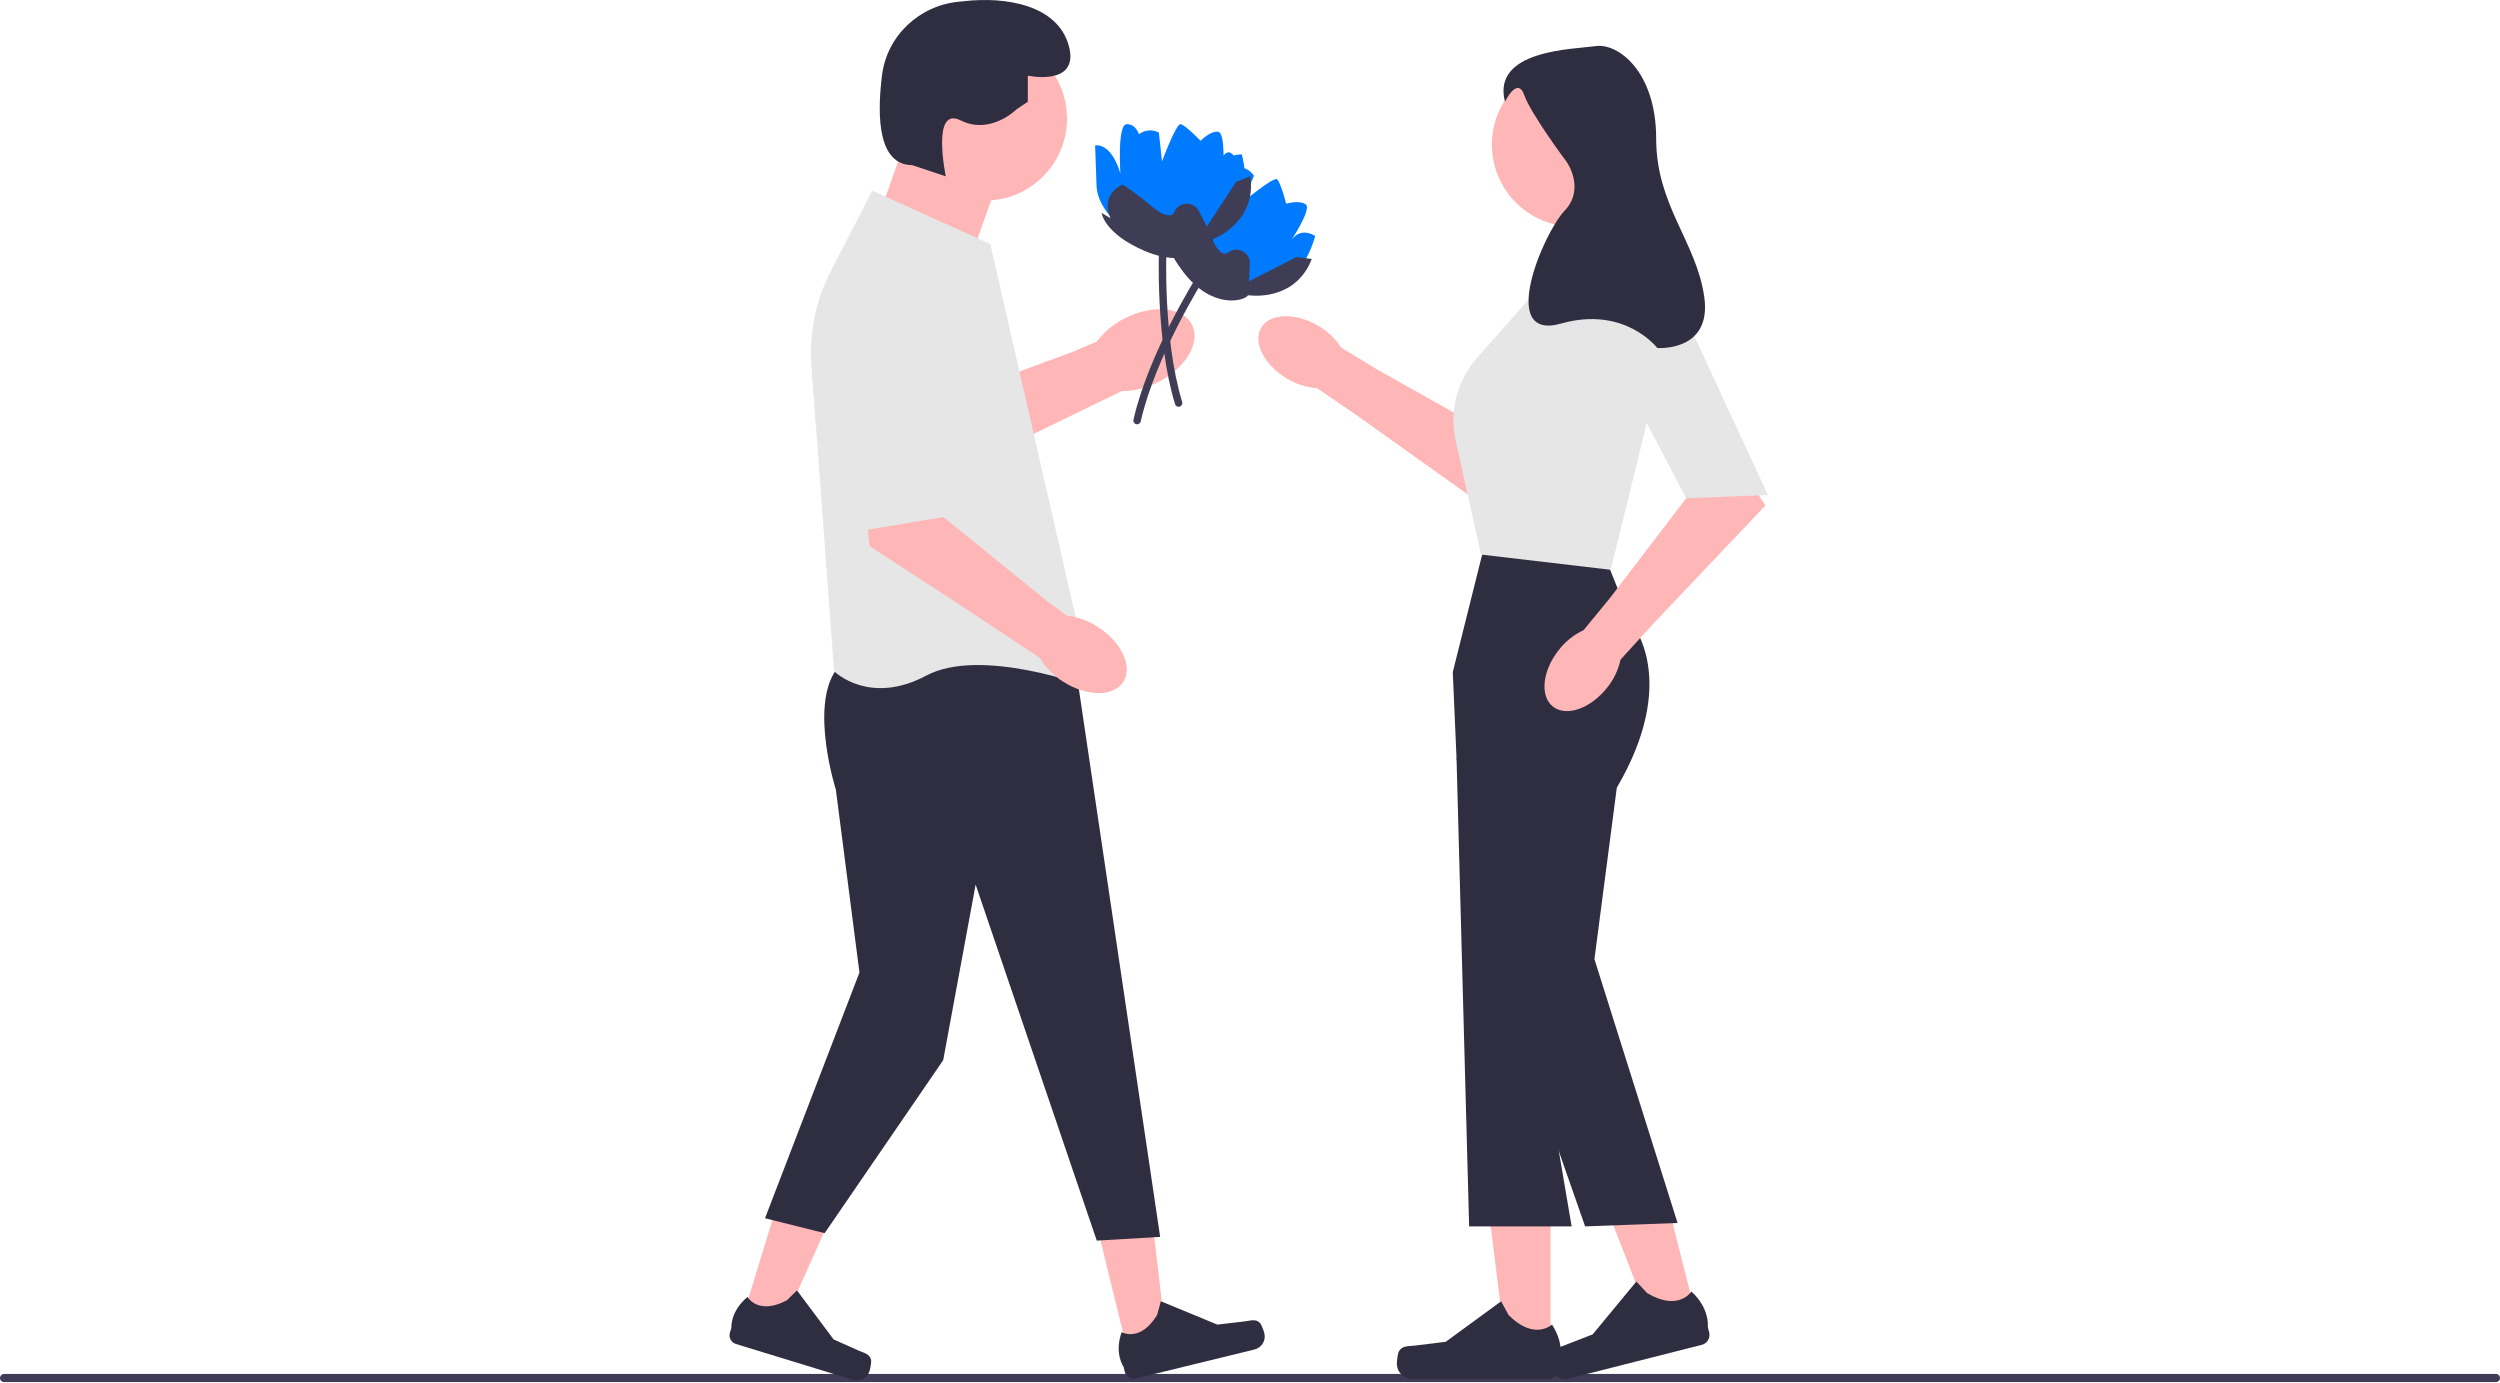
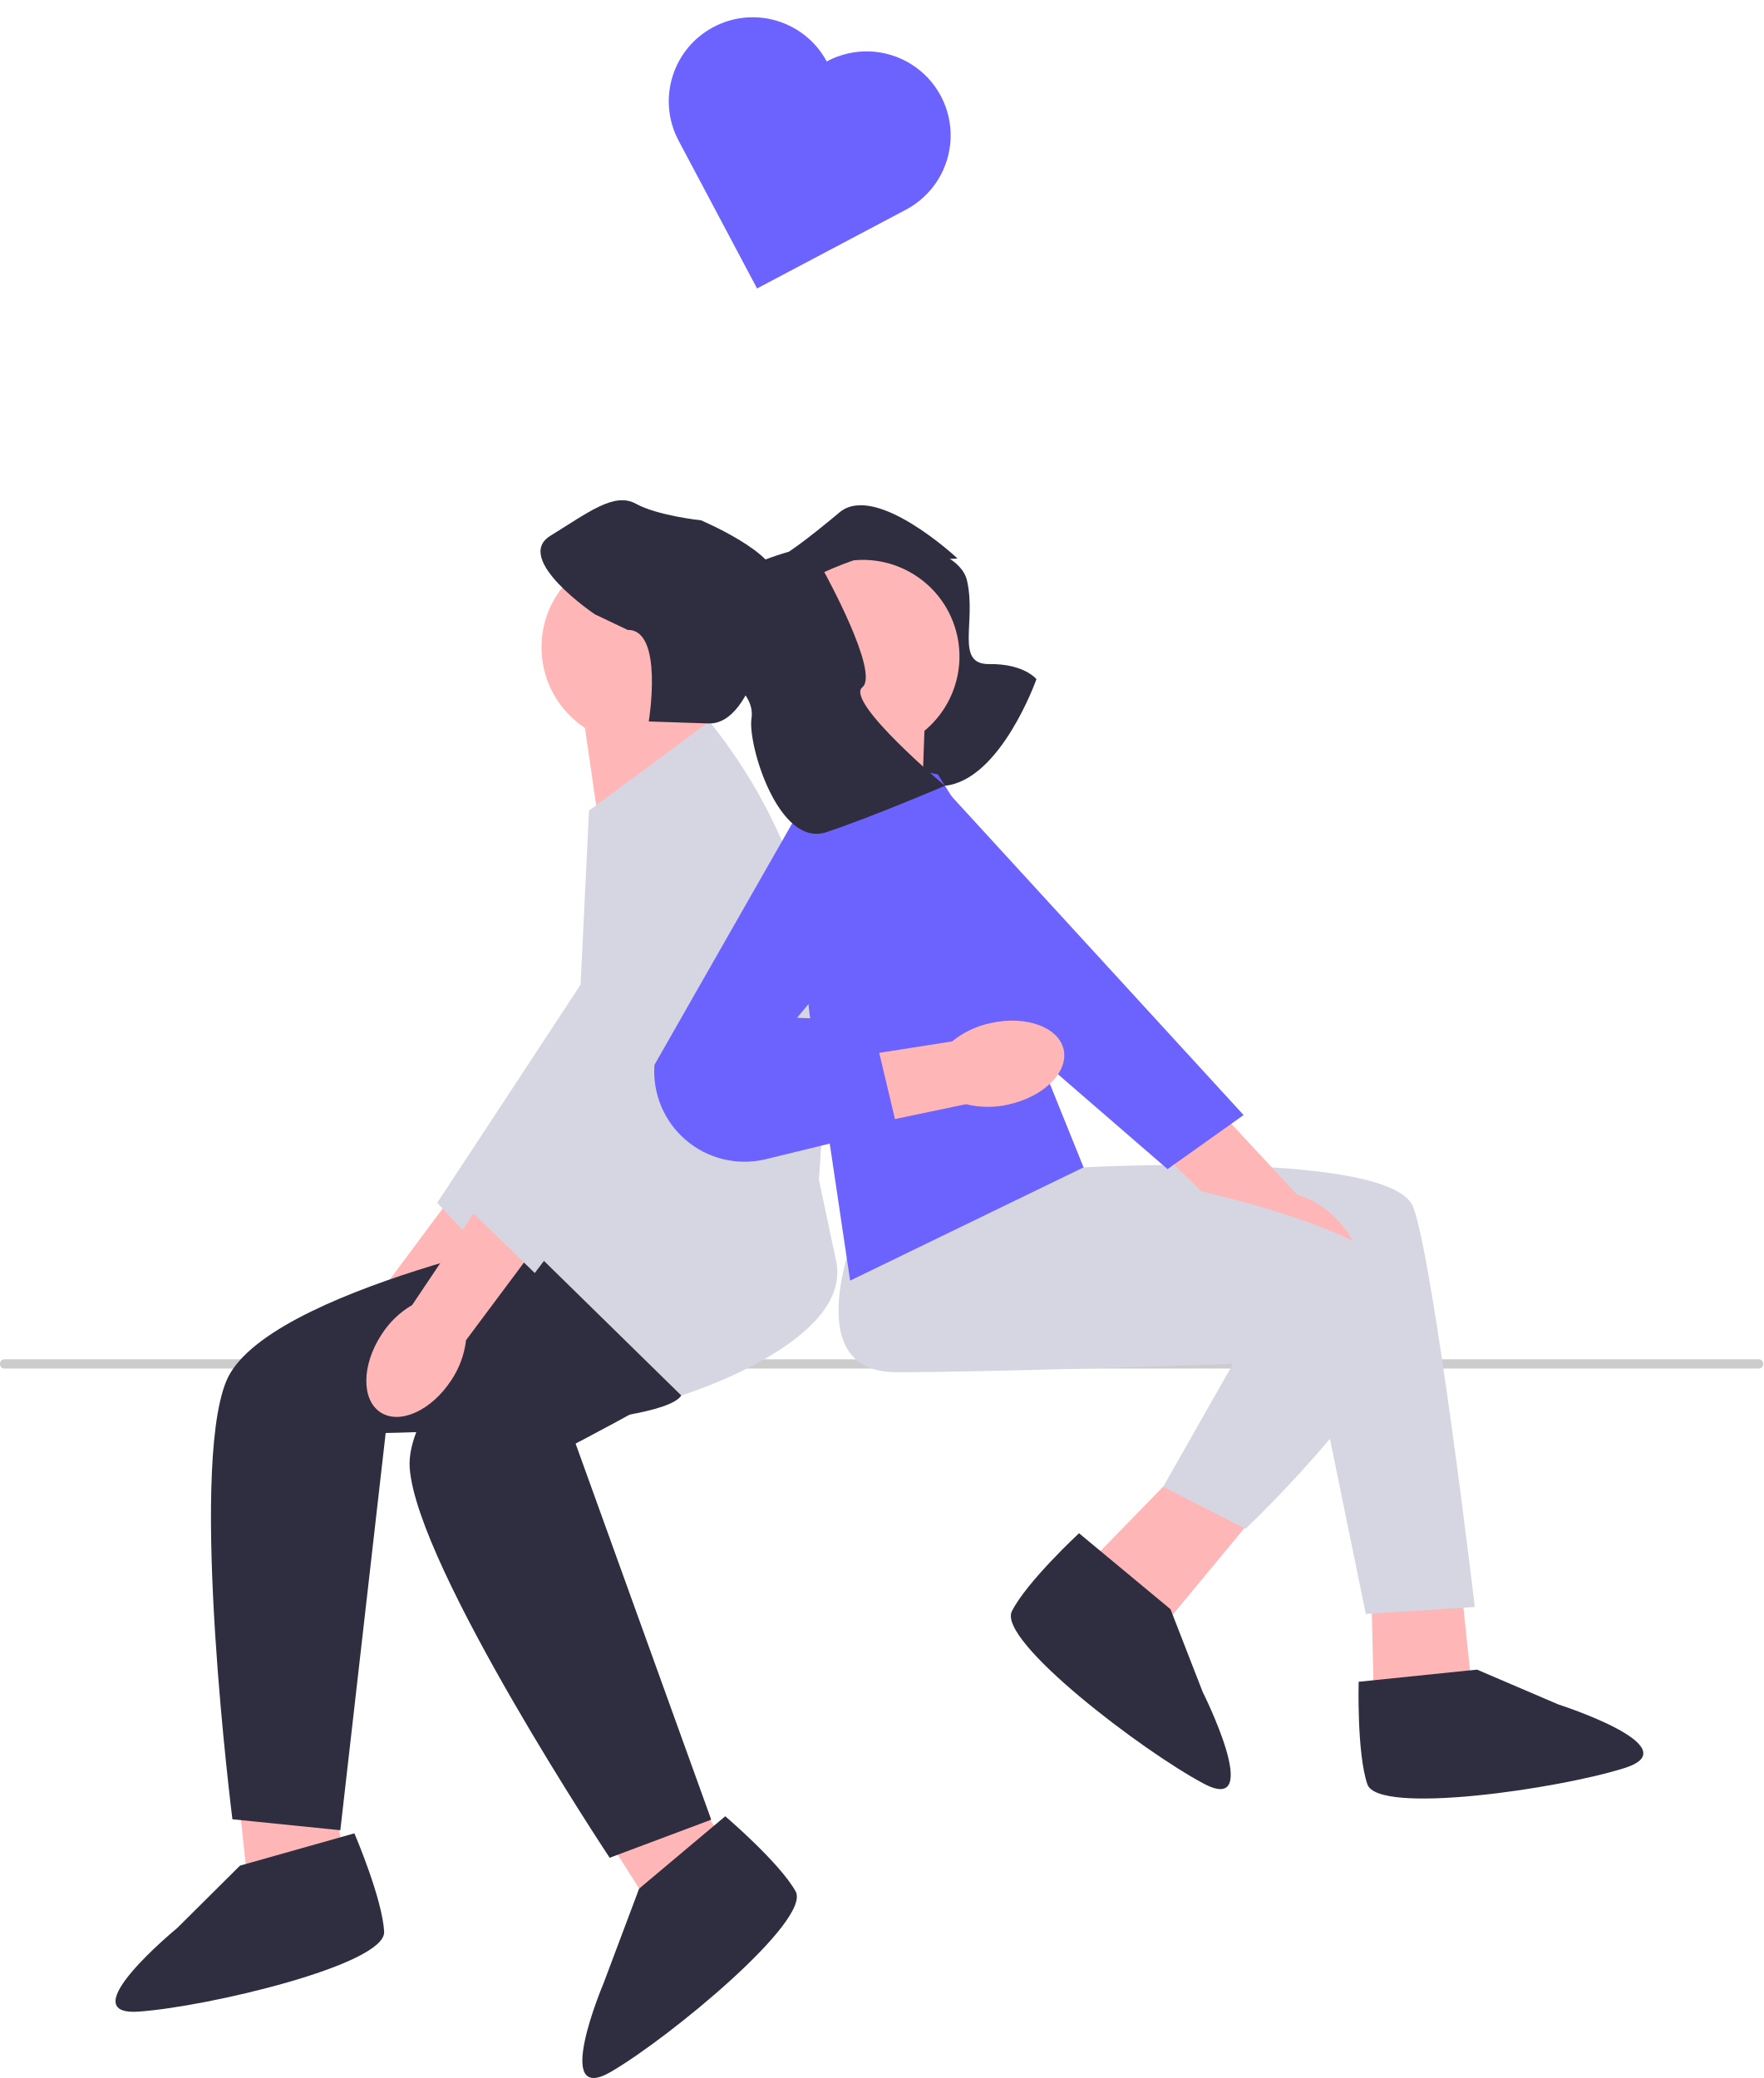
- <svg xmlns="http://www.w3.org/2000/svg" width="731.67" height="404.487" viewBox="0 0 731.67 404.487" role="img" artist="Katerina Limpitsouni" source="https://undraw.co/">
-   <path d="m0,403.297c0,.66.53,1.19,1.19,1.19h729.29c.66,0,1.19-.53,1.19-1.19,0-.66-.53-1.19-1.19-1.19H1.19c-.66,0-1.19.53-1.19,1.19Z" fill="#3f3d56" />
-   <g>
-     <g>
-       <path d="m254.284,136.563l6.245-21.887,9.105,4.686,44.021-16.29,7.389-3.135c2.19-2.922,5.049-5.276,8.335-6.867,8.167-4.091,16.898-3.193,19.501,2.006,2.602,5.197-1.908,12.726-10.079,16.817-3.242,1.679-6.838,2.557-10.488,2.561l-25.17,12.213-34.144,16.879-14.715-6.983 0-0Z" fill="#ffb6b6" />
-       <path d="m237.521,107.228l1.265,17.139,19.18,18.82,1.593-4.124,3.458-8.936,4.561-11.826,1.047-2.705-15.034-17.314-12.48-14.38c-2.946,7.376-4.168,15.351-3.589,23.326h0Z" fill="#e6e6e6" />
-     </g>
-     <g>
-       <path d="m342.816,67.056s-1.923-6.274.63-11.121c2.553-4.847,5.483-10.444,5.483-10.444,0,0,4.52,1.228,2.373,10.755,0,0,6.218-12.781,8.664-11.604s1.73,4.353,1.73,4.353h0c2.098-.289,4.171.674,5.302,2.464l-3.383,7.8s9.088-7.637,10.145-6.773c1.057.864,2.647,7.125,2.647,7.125,0,0,4.02-1.179,5.781.26,1.761,1.44-4.536,10.866-4.536,10.866,1.807-2.871,4.242-3.391,7.266-1.7,0,0-3.587,14.522-13.363,14.404-3.351-.04-10.731,5.204-15.038,2.867-8.258-4.481-13.701-19.253-13.701-19.253h0Z" fill="#007bff" />
-       <path d="m354.386,68.934c-2.736-7.291-4.12-9.48-4.12-9.48,0,0-7.037-1.169-7.988,6.751l-1.493-2.631s-2.374,5.713,5.557,16.061c8.582,11.197,18.013,8.379,18.915,6.767,0,0,13.676,2.249,18.659-10.603l-4.456-.587-13.903,7.086.242-5.079c.159-3.346-3.656-5.359-6.328-3.34,0,0-2.348,2.346-5.085-4.945,0,0-0,0-0,0Z" fill="#3f3d56" />
-       <path d="m332.25,124.039c-.406-.232-.632-.708-.523-1.188,4.375-19.411,18.408-41.753,18.549-41.977.322-.509,1.001-.665,1.506-.339.509.322.661.995.339,1.505-.14.221-13.973,22.252-18.266,41.292-.132.587-.716.957-1.304.824-.109-.024-.209-.064-.301-.117,0,0-0,0-0,0Z" fill="#3f3d56" />
-     </g>
-     <g>
-       <path d="m385.81,95.365c2.698,1.549,4.987,3.72,6.673,6.335l10.583,6.447,31.842,17.922,12.176,13.798-11.083,9.435-39.226-27.975-11.341-7.721c-3.104-.222-6.11-1.184-8.766-2.807-6.699-3.965-10.082-10.636-7.558-14.898,2.525-4.263,10-4.503,16.701-.535,0,0,0,0,0,0Z" fill="#ffb6b6" />
-       <polygon points="434.904 126.069 438.7 146.994 439.169 149.613 482.482 121.651 485.744 108.351 485.722 108.232 482.275 92.128 434.904 126.069" fill="#e6e6e6" />
-     </g>
-     <g>
-       <polygon points="217.011 386.603 228.055 389.985 246.358 348.996 230.058 344.004 217.011 386.603" fill="#ffb6b6" />
-       <path d="m254.926,397.943h0c.166.684-.225,2.609-.431,3.283h0c-.634,2.07-2.826,3.234-4.897,2.6l-34.202-10.477c-1.412-.433-2.206-1.928-1.774-3.34l.436-1.424s-.381-4.798,4.718-9.006c0,0,3.064,5.457,11.515.969l2.966-2.872,10.716,14.329,7.366,3.287c1.611.719,3.169.936,3.586,2.65l0.0 0h0Z" fill="#2f2e41" />
-     </g>
-     <g>
-       <polygon points="330.348 396.82 341.567 394.077 336.328 349.494 319.768 353.543 330.348 396.82" fill="#ffb6b6" />
-       <path d="m368.727,387.171h0c.493.503,1.142,2.357,1.309,3.041h0c.514,2.103-.774,4.225-2.877,4.739l-34.748,8.492c-1.435.351-2.882-.528-3.233-1.963l-.354-1.447s-2.782-3.928-.552-10.152c0,0,5.424,3.121,10.39-5.058l1.08-3.985,16.537,6.832,8.01-.943c1.752-.206,3.202-.817,4.437.443l0-0v-0Z" fill="#2f2e41" />
-     </g>
-     <g>
-       <polygon points="453.795 395.759 440.847 395.758 434.688 345.816 453.797 345.817 453.795 395.759" fill="#ffb6b6" />
-       <path d="m409.434,395.466h0c-.403.679-.616,2.87-.616,3.66h0c0,2.427,1.967,4.395,4.395,4.395h40.098c1.656,0,2.998-1.342,2.998-2.998v-1.669s1.984-5.017-2.1-11.202c0,0-5.076,4.842-12.66-2.742l-2.237-4.052-16.19,11.84-8.974,1.105c-1.963.242-3.704-.038-4.714,1.663h-0l0-0Z" fill="#2f2e41" />
-     </g>
-     <g>
-       <polygon points="496.61 385.95 484.06 389.133 465.809 342.239 484.332 337.541 496.61 385.95" fill="#ffb6b6" />
-       <path d="m453.54,396.574h0c-.224.757.109,2.934.303,3.699h0c.597,2.352,2.988,3.776,5.34,3.179l38.867-9.86c1.605-.407,2.576-2.038,2.169-3.643l-.411-1.618s.689-5.351-4.79-10.341c0,0-3.729,5.942-12.946.455l-3.164-3.377-12.781,15.458-8.427,3.277c-1.844.717-3.599.874-4.16,2.771l-0.0 0.0 0-0Z" fill="#2f2e41" />
-     </g>
-     <path d="m433.911,161.799l37.094,4.364,6.546,16.365s14.183,16.365-4.364,48.004l-6.546,50.186,24.328,77.207-27.057,1-25.771-73.743-11.868-63.378-1.091-25.093,8.728-34.912h0Z" fill="#2f2e41" />
-     <polygon points="436.093 218.531 426.274 221.804 429.969 358.925 459.969 358.925 436.093 218.531" fill="#2f2e41" />
-     <path d="m314.447,192.893l25.093,169.104-18.547,1.091-35.457-104.19-9.491,51.381-34.694,50.627-17.456-4.364,27.638-71.916-6.909-53.549s-7.637-24.002,0-34.912,69.824-3.273,69.824-3.273v-0Z" fill="#2f2e41" />
-     <polygon points="478.096 56.518 478.642 77.793 462.822 82.702 456.822 77.793 455.185 59.791 478.096 56.518" fill="#ffb6b6" />
-     <polygon points="258.806 58.7 265.352 40.154 290.445 57.609 284.99 72.883 258.806 58.7" fill="#ffb6b6" />
-     <path d="m426.034,129.08l3.491,15.601,3.938,17.62,37.956,4.462,11.063-45.112,3.262-13.3-.021-.119-3.448-16.104-3.197-14.881h-22.507l-24.253,27.439c-3.982,4.516-6.361,10.179-6.852,16.07-.229,2.761-.044,5.565.568,8.324Z" fill="#e6e6e6" />
-     <circle cx="460.64" cy="42.336" r="24.002" fill="#ffb6b6" />
-     <circle cx="288.263" cy="34.699" r="24.002" fill="#ffb6b6" />
-     <path d="m237.521,107.228l1.265,17.139,5.313,72.038.142.142c.099.11,10.288,10.004,26.828,1.19,15.961-8.511,47.229,3.186,47.545,3.305l.96.36-7.616-33.286-5.487-23.948-3.928-17.204-4.179-18.23-8.542-37.323-34.541-15.602-12.045,23.391c-.786,1.538-1.505,3.098-2.127,4.702-2.946,7.376-4.168,15.351-3.589,23.326,0,0,0.0 0.0 0.0 0Z" fill="#e6e6e6" />
-     <path d="m297.537,31.971l3.273-2.182v-7.637s15.274,3.273,12.001-8.728c-3.273-12.001-18.425-14.439-30.548-13.092-.491.055-.982.104-1.472.148-11.701,1.052-21.219,9.943-22.663,21.602-1.569,12.664-.939,26.172,8.86,26.254l9.819,3.273s-4.364-20.729,4.364-16.365,16.365-3.273,16.365-3.273c0,0,0,0,0,0Z" fill="#2f2e41" />
-     <g>
-       <path d="m325.885,64.325s-4.779-4.496-4.964-9.971-.413-11.789-.413-11.789c0,0,4.535-1.174,7.391,8.166,0,0-.933-14.183,1.775-14.373s3.66,2.923,3.66,2.923h0c1.679-1.291,3.957-1.481,5.826-.487l.927,8.451s4.109-11.137,5.455-10.91c1.346.227,5.83,4.877,5.83,4.877,0,0,2.907-3.017,5.151-2.639s1.446,11.686,1.446,11.686c.147-3.389,2.004-5.048,5.469-5.077,0,0,4.081,14.391-4.469,19.133-2.93,1.625-6.742,9.838-11.64,9.943-9.394.2-21.442-9.933-21.442-9.933Z" fill="#007bff" />
-       <path d="m336.864,60.223c-5.99-4.977-8.277-6.192-8.277-6.192,0,0-6.691,2.472-3.592,9.822l-2.6-1.545s.769,6.139,12.786,11.197c13.003,5.473,19.798-1.649,19.782-3.496,0,0,12.993-4.824,10.952-18.456l-4.162,1.698-8.564,13.045-2.307-4.531c-1.52-2.985-5.831-2.843-7.151.235,0,0-.877,3.201-6.867-1.775v-0Z" fill="#3f3d56" />
-       <path d="m344.946,119.056c-.467,0-.899-.302-1.043-.772-5.819-19.028-4.703-45.388-4.691-45.652.028-.602.54-1.074,1.139-1.041.601.028,1.068.537,1.04,1.139-.012.261-1.11,26.252,4.597,44.917.176.575-.148,1.186-.724,1.362-.107.033-.214.048-.32.048,0,0,0,0,0,0Z" fill="#3f3d56" />
-     </g>
-     <g>
-       <path d="m253.157,145.203l19.85-5.198.542,9.216,32.841,26.684,5.823,4.296c3.273.359,6.411,1.497,9.154,3.317,6.922,4.46,10.232,11.648,7.392,16.053-2.839,4.404-10.751,4.359-17.675-.104-2.79-1.745-5.122-4.133-6.8-6.964l-21.027-13.927-28.766-18.75-1.334-14.623 0.0 0Z" fill="#ffb6b6" />
-       <polygon points="266.047 77.793 283.615 87.768 280.329 150.609 246.711 156.222 266.047 77.793" fill="#e6e6e6" />
-     </g>
-     <g>
-       <path d="m456.258,190.165c1.909-2.457,4.378-4.42,7.202-5.727l7.857-9.583,22.179-29.038,15.358-10.137,7.801,12.289-33.162,34.951-9.224,10.156c-.652,3.043-2.023,5.886-3.999,8.29-4.859,6.082-11.936,8.504-15.805,5.412-3.87-3.093-3.067-10.53,1.794-16.613v-0Z" fill="#ffb6b6" />
-       <polygon points="465.345 92.013 486.071 77.21 517.405 144.879 493.496 145.818 465.345 92.013" fill="#e6e6e6" />
-     </g>
-     <path d="m440.457,29.789s3.664-7.584,5.628-1.984,12.438,19.6,12.438,19.6c0,0,5.565,7.778-.655,14.311s-19.64,38.267-.982,32.978c18.658-5.289,28.15,7.156,28.15,7.156,0,0,16.039,1.244,13.748-14.933s-14.075-26.756-14.075-46.356-11.129-28-17.676-27.067-30.505,1.051-26.577,16.295c0,0,0.0 0.0 0.0 0Z" fill="#2f2e41" />
+ <svg xmlns="http://www.w3.org/2000/svg" width="679" height="800.279" viewBox="0 0 679 800.279" role="img" artist="Katerina Limpitsouni" source="https://undraw.co/">
+   <g id="Group_262" data-name="Group 262" transform="translate(-689.289 -186.553)">
+     <path id="uuid-afa4718a-41ef-46ad-9f1b-fdedc1410b9c-965" d="M219.16,305.271a34.885,34.885,0,0,0,6.446-15.155l37.064-44.887L240.8,228.22,205.55,275.585a34.8,34.8,0,0,0-12.393,10.846c-8.175,11.279-8.993,24.649-1.808,29.845s19.624.273,27.8-11.006h.011Z" transform="translate(628.837 410.457)" fill="#ffb6b6" />
+     <path id="Path_4635-966" data-name="Path 4635" d="M364.178,143.032,317.814,112.05,223.72,255.214l24.5,26.3Z" transform="translate(633.94 394.548)" fill="#d6d6e3" />
+     <path id="Path_4636-967" data-name="Path 4636" d="M0,292.775a1.672,1.672,0,0,0,1.539,1.785H677.461a1.8,1.8,0,0,0,0-3.57H1.539A1.672,1.672,0,0,0,0,292.775Z" transform="translate(689.289 419.053)" fill="#ccc" />
+     <path id="Path_4637-968" data-name="Path 4637" d="M278.283,109.743,273.11,74.1l45.682-11.62,6.071,31.539Z" transform="translate(640.704 387.76)" fill="#ffb6b6" />
+     <path id="Path_4638-969" data-name="Path 4638" d="M156.47,440.055l5.423,50.594L199.23,479.2,193.2,438.85Z" transform="translate(624.731 439.302)" fill="#ffb6b6" />
+     <path id="Path_4639-970" data-name="Path 4639" d="M289.652,246.55s-122.267,23.489-136.718,59.03,2.41,168.643,2.41,168.643l41.555,4.218,17.463-152.987S320.373,323.646,328.195,311s6.628-58.428,6.628-58.428l-45.171-6.026h0Z" transform="translate(623.445 412.967)" fill="#2f2e41" />
+     <path id="Path_4640-971" data-name="Path 4640" d="M162.671,464.021h0l-24.217,24.058s-41.328,33.949-14.826,32.141,95.162-18.066,94.56-30.72-11.449-37.94-11.449-37.94L162.66,464.01h.011Z" transform="translate(619.019 441.042)" fill="#2f2e41" />
+     <path id="Path_4641-972" data-name="Path 4641" d="M280.97,454.824l27.309,42.931,28.389-26.82L313.362,437.44Z" transform="translate(641.78 439.109)" fill="#ffb6b6" />
+     <path id="Path_4642-973" data-name="Path 4642" d="M310.74,229.734S211.6,305.045,214.407,343.3,291.4,493.357,291.4,493.357l39.111-14.667L278.281,333.844s94.2-48.661,95.594-63.464-19.987-55.29-19.987-55.29l-43.158,14.644h.011Z" transform="translate(632.657 408.659)" fill="#2f2e41" />
+     <path id="Path_4643-974" data-name="Path 4643" d="M294.734,473.647h0l-13.791,36.689s-20,47.24,2.945,33.858,77.255-58.416,71.1-69.49S327.9,445.78,327.9,445.78l-33.165,27.867h0Z" transform="translate(640.671 440.251)" fill="#2f2e41" />
+     <circle id="Ellipse_807" data-name="Ellipse 807" cx="37.178" cy="37.178" r="37.178" transform="translate(897.816 398.668)" fill="#ffb6b6" />
+     <path id="Path_4644-975" data-name="Path 4644" d="M324.48,74.92,278.1,109.256l-7.231,149.372L253.41,275.488l60.224,59.03s66.25-20.476,59.621-51.8L366.627,251.4l2.388-34.95A203.343,203.343,0,0,0,324.458,74.931h.023Z" transform="translate(638.006 389.464)" fill="#d6d6e3" />
+     <path id="Path_4645-976" data-name="Path 4645" d="M323.006,85.953l-22.625-.75s5.867-35.45-8.118-35.257L279.62,43.931S248,22.625,262.5,13.689,287.124-3.263,295.413,1.342s25.1,6.4,25.1,6.4,29.811,12.552,28.924,23.046-7.663,56.461-26.445,55.153h.011Z" transform="translate(638.73 379.204)" fill="#2f2e41" />
+     <path id="uuid-b608ab84-b9cd-47a8-808f-666f8f7d666f-977" d="M232.4,307.5a34.921,34.921,0,0,0,5.7-15.451L272.908,245.4,250.226,229.48l-32.869,49.036a34.872,34.872,0,0,0-11.847,11.438c-7.618,11.676-7.765,25.058-.341,29.9s19.612-.694,27.23-12.359h0Z" transform="translate(630.651 410.63)" fill="#ffb6b6" />
+     <path id="Path_4646-978" data-name="Path 4646" d="M368.852,138.552l-47.82-28.662L234.09,257.522l25.763,25.047Z" transform="translate(635.36 394.253)" fill="#d6d6e3" />
+     <path id="Path_4647-979" data-name="Path 4647" d="M570.208,329.07l10.21,97.777-38.929,3.127-2.228-94.9Z" transform="translate(677.152 424.268)" fill="#ffb6b6" />
+     <path id="Path_4648-980" data-name="Path 4648" d="M581.364,396.1h0l31.38,13.439s50.935,16.315,25.638,24.41-95.117,18.3-99.221,6.321-3.354-39.486-3.354-39.486l45.557-4.673h0Z" transform="translate(676.671 433.447)" fill="#2f2e41" />
+     <path id="Path_4649-981" data-name="Path 4649" d="M428.4,219.17l16.179,7.754s118.9-6.674,126.974,15.383,23.683,153.908,23.683,153.908l-41.976,2.695-18.293-89.33L428.411,219.17Z" transform="translate(661.97 409.218)" fill="#d6d6e3" />
+     <path id="uuid-2fb5f450-2303-4fbd-97a7-1c64874c1514-982" d="M536.308,248.777a34.888,34.888,0,0,0-14.178-8.391L482.519,197.74,462.77,217.182l42.306,41.169a34.821,34.821,0,0,0,9.118,13.712c10.107,9.6,23.25,12.154,29.356,5.73s2.865-19.419-7.242-29h0Z" transform="translate(666.677 406.283)" fill="#ffb6b6" />
+     <path id="Path_4650-983" data-name="Path 4650" d="M393.956,91.12,357.13,132.994,486.673,245.119,515.961,224.3Z" transform="translate(652.21 391.682)" fill="#6c63ff" />
+     <path id="Path_4651-984" data-name="Path 4651" d="M525.483,329.467l-62.691,75.72-29.492-25.6,66.227-68.023Z" transform="translate(662.641 421.87)" fill="#ffb6b6" />
+     <path id="Path_4652-985" data-name="Path 4652" d="M479.486,379.186h0L491.856,411s24,47.8.512,35.393-79.643-55.119-73.97-66.443,25.854-30.038,25.854-30.038l35.234,29.265h0Z" transform="translate(660.546 427.122)" fill="#2f2e41" />
+     <path id="Path_4653-986" data-name="Path 4653" d="M366.793,248.911s-23.683,55.96,15.065,55.96,129.691-3.229,129.691-3.229L484.637,349l31.755,16.145s66.727-62.964,62.418-91.479S454,225.99,454,225.99l-24.342,6.4-62.862,16.52h0Z" transform="translate(652.552 410.152)" fill="#d6d6e3" />
+     <path id="Path_4654-987" data-name="Path 4654" d="M363.11,11.12s41.771,2.217,45.512,18.248-4.821,32.38,8.618,32.21,18.134,5.81,18.134,5.81-13.712,38.827-35.245,41.055S363.11,11.12,363.11,11.12Z" transform="translate(653.029 380.727)" fill="#2f2e41" />
+     <path id="Path_4655-988" data-name="Path 4655" d="M393.533,110.433l1.3-36L348.158,67.82l-2.638,32Z" transform="translate(650.62 388.491)" fill="#ffb6b6" />
+     <path id="Path_4656-989" data-name="Path 4656" d="M407.625,45.588a37.172,37.172,0,1,1-47.047-23.455,37.177,37.177,0,0,1,47.047,23.455Z" transform="translate(649.206 381.97)" fill="#ffb6b6" />
+     <path id="Path_4657-990" data-name="Path 4657" d="M399.483,93.972l-42.726-8.9L348.8,156.447c-2.035,7.913,1.9,37.974,3.991,45.864l12.87,86.578,89.9-43.613-20.476-50.73,4.445-36.5L399.472,93.972h.011Z" transform="translate(650.991 390.854)" fill="#6c63ff" />
+     <path id="uuid-2ae02034-8b61-43cb-9dde-8a75b258f379-991" d="M419.889,177.212a34.913,34.913,0,0,0-14.883,7.072L347.5,193.312l5.094,27.241,57.78-12.1a35.04,35.04,0,0,0,16.463.1c13.609-3.024,23.069-12.5,21.147-21.147s-14.507-13.223-28.105-10.2h0Z" transform="translate(650.891 403.344)" fill="#ffb6b6" />
+     <path id="Path_4658-992" data-name="Path 4658" d="M392.793,136.475,354.217,103.47,297.3,203.282a34.788,34.788,0,0,0,42.306,36.462l51.049-12.45-9.744-41.078-28.7-1.057,40.6-48.7h-.023Z" transform="translate(644.004 393.373)" fill="#6c63ff" />
+     <path id="Path_4659-993" data-name="Path 4659" d="M347.185,19.619s-45.751,12.609-35.37,30.732S334.383,73.567,332.871,83.8s10.528,49.923,28.844,43.8,45.66-17.861,45.66-17.861S368.764,77.3,375.563,71.794s-14.655-44.341-14.655-44.341,21.772-10.528,33.312-7.367S412.2,22.177,412.2,22.177,380.759-7.258,366.786,4.441s-19.59,15.19-19.59,15.19h0v-.011Z" transform="translate(645.795 379.436)" fill="#2f2e41" />
+     <path id="Path_4546-994" data-name="Path 4546" d="M56.794,11.172a32.343,32.343,0,0,0-48.9,42.342L50.326,102.4l48.9-42.342A32.367,32.367,0,1,0,56.794,11.172Z" transform="translate(954.817 186.553) rotate(13)" fill="#6c63ff" />
  </g>
</svg>
